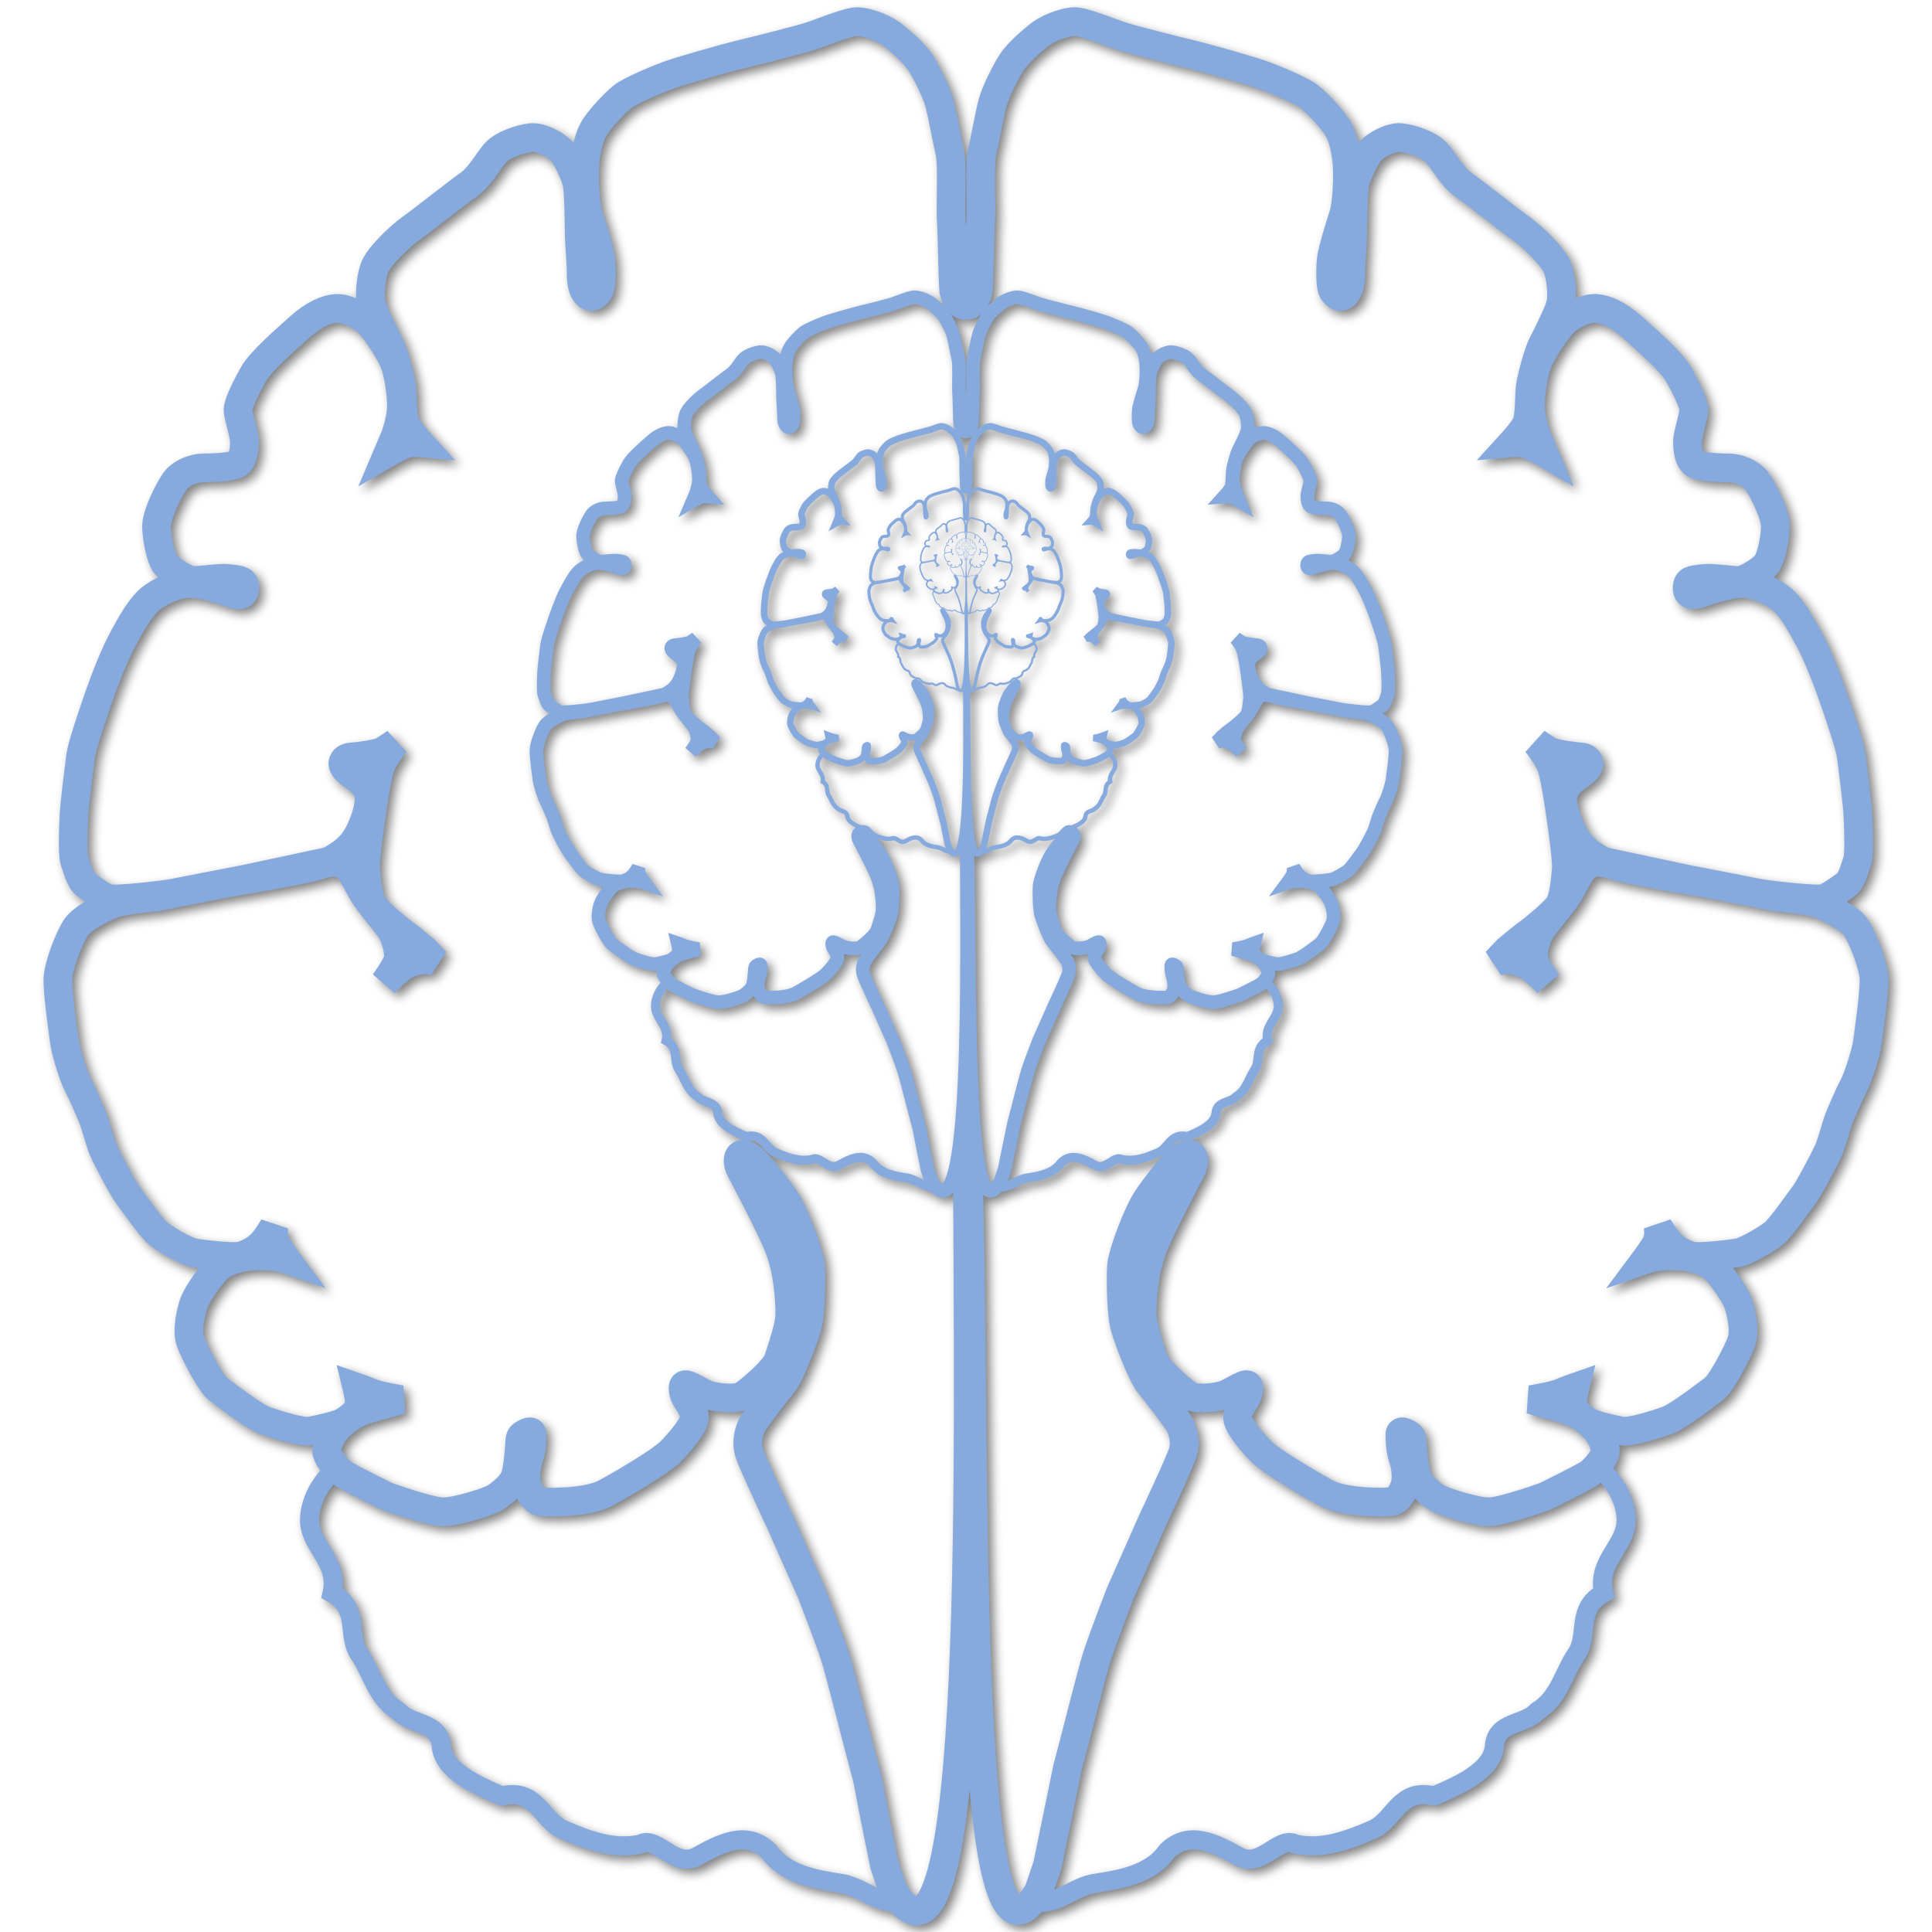
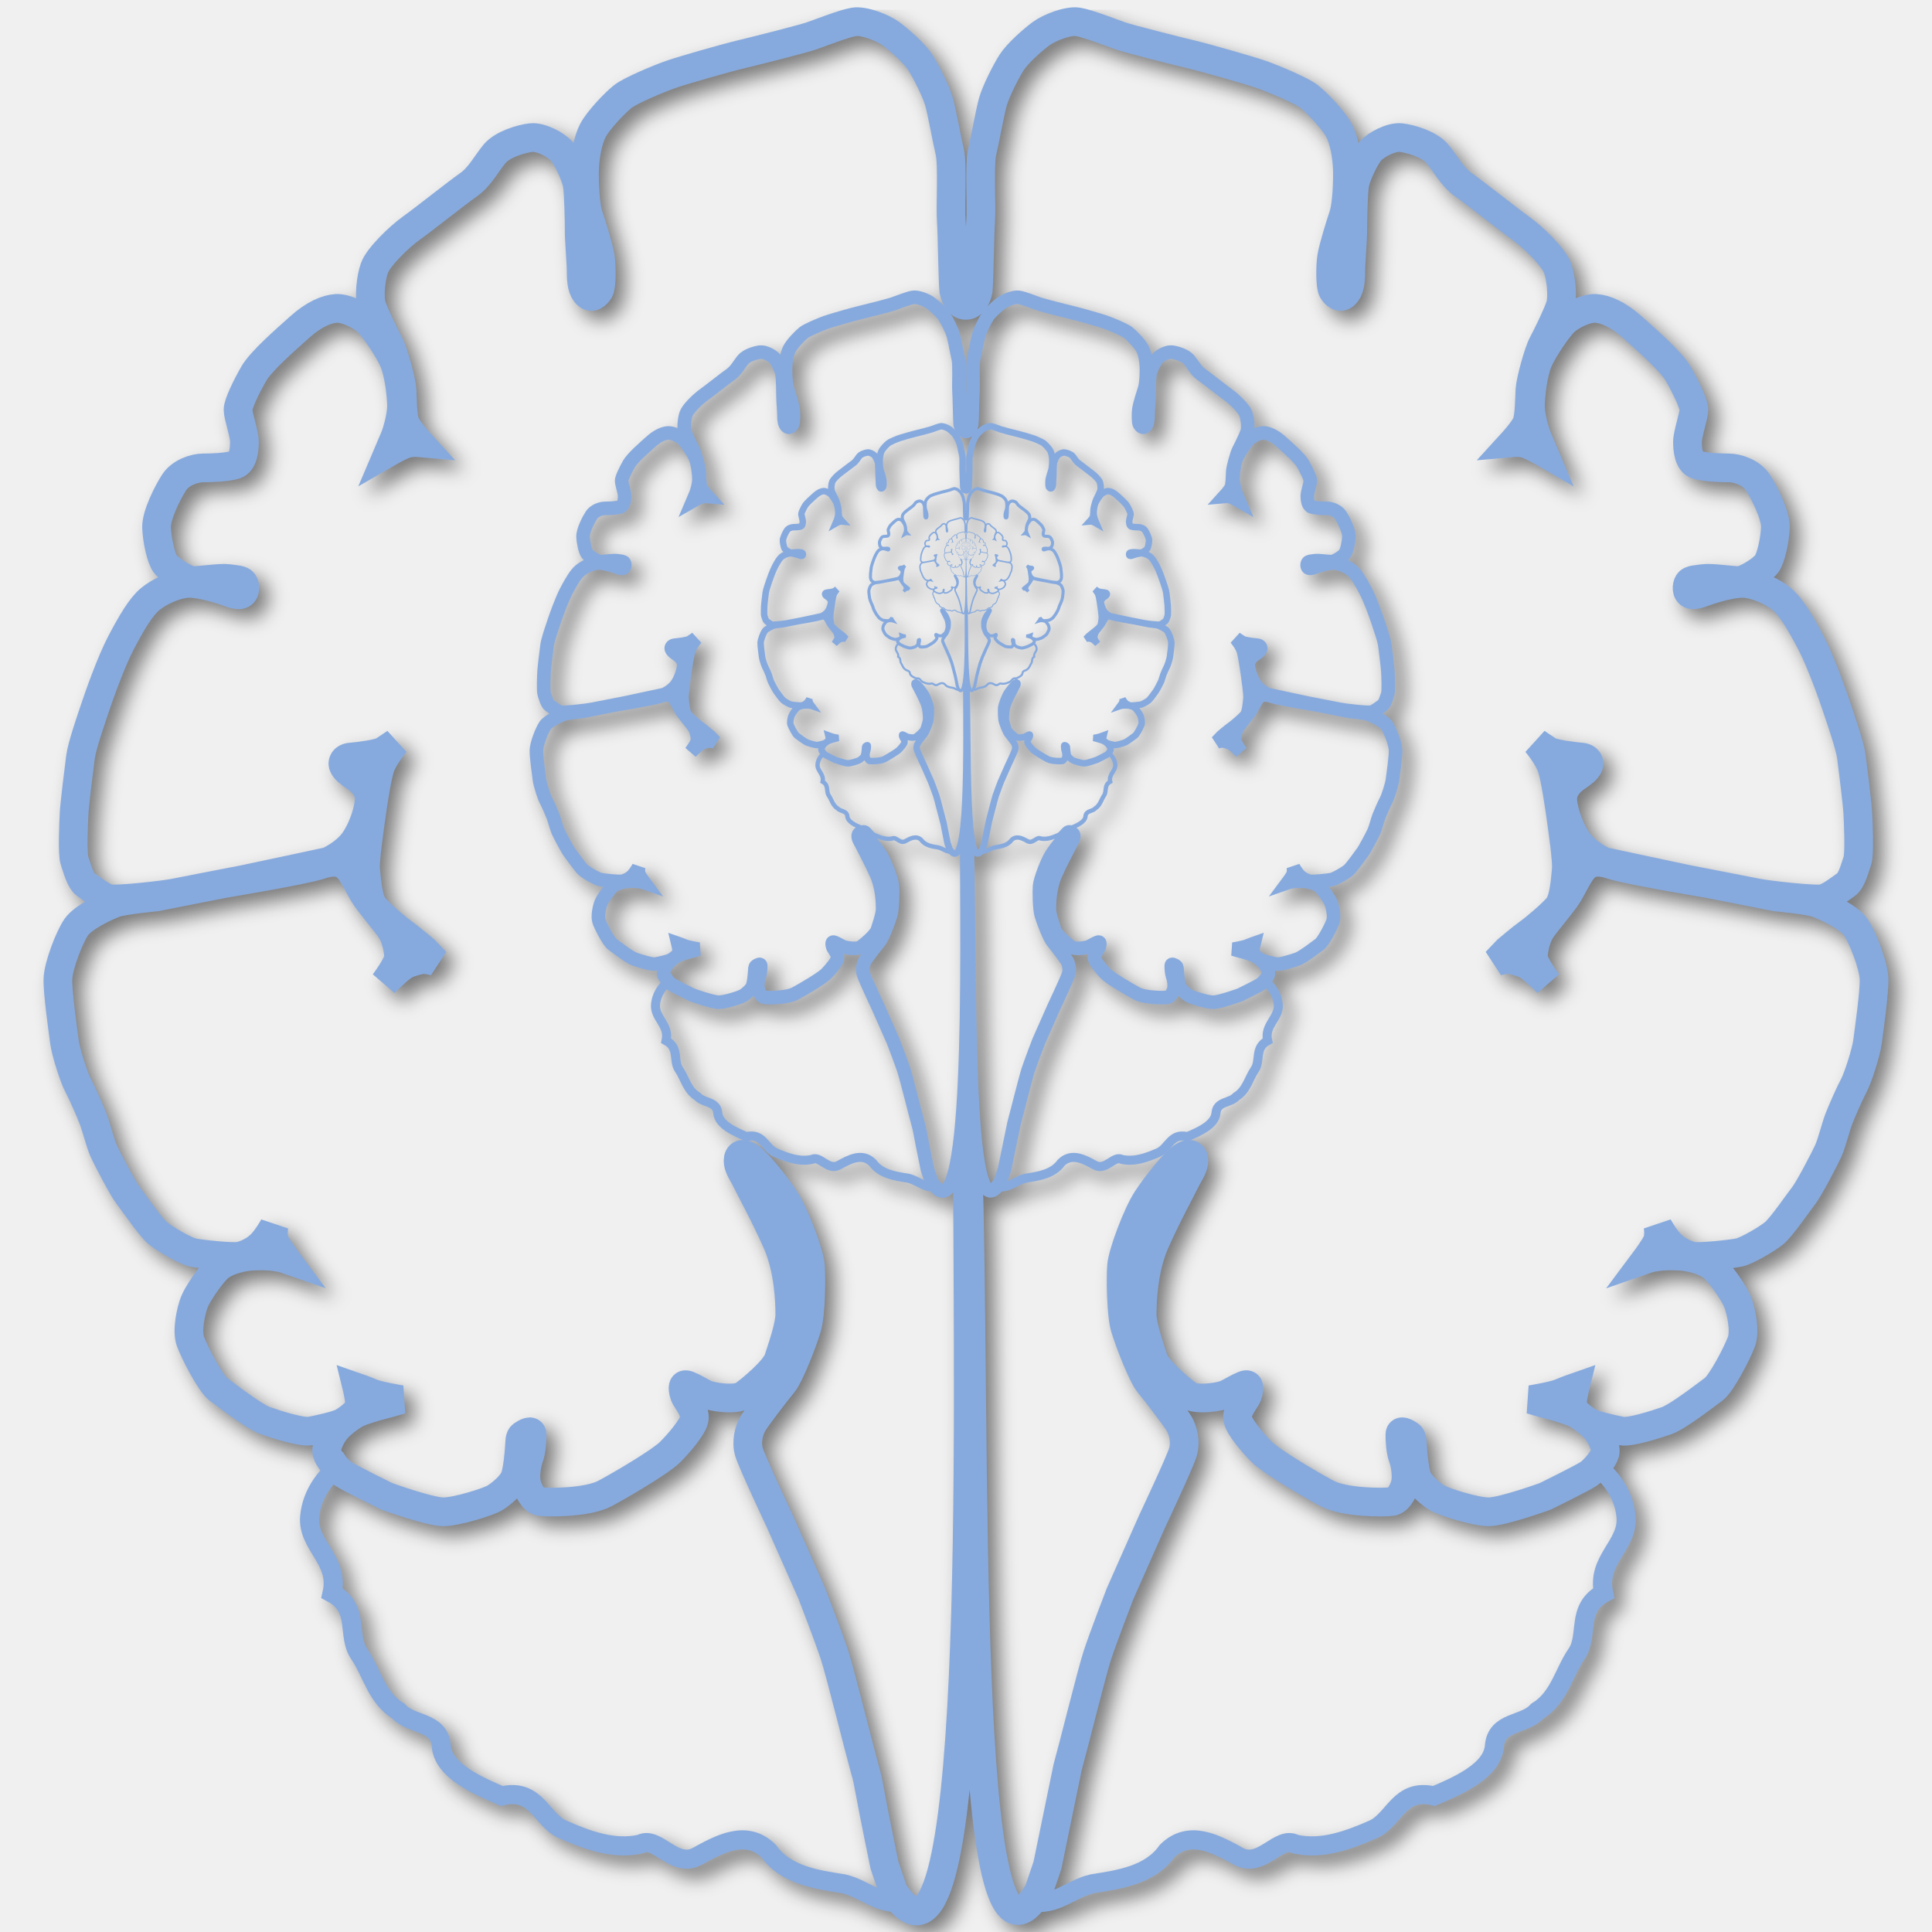
<svg xmlns="http://www.w3.org/2000/svg" xmlns:xlink="http://www.w3.org/1999/xlink" width="57mm" height="57mm" viewBox="0 0 201.969 201.969" id="svg4184" version="1.1">
  <defs id="defs4186">
    <filter style="color-interpolation-filters:sRGB;" id="filter4828">
      <feOffset dy="3" dx="3" id="feOffset4830" />
      <feGaussianBlur stdDeviation="3" result="blur" id="feGaussianBlur4832" />
      <feFlood flood-color="rgb(0,0,0)" flood-opacity="1" result="flood" id="feFlood4834" />
      <feComposite in="flood" in2="SourceGraphic" operator="in" result="composite" id="feComposite4836" />
      <feBlend in="blur" in2="composite" mode="normal" id="feBlend4838" />
    </filter>
    <filter style="color-interpolation-filters:sRGB;" id="filter4902">
      <feFlood flood-opacity="0.498" flood-color="rgb(0,0,0)" result="flood" id="feFlood4904" />
      <feComposite in="flood" in2="SourceGraphic" operator="in" result="composite1" id="feComposite4906" />
      <feGaussianBlur in="composite1" stdDeviation="0.5" result="blur" id="feGaussianBlur4908" />
      <feOffset dx="0.5" dy="0.5" result="offset" id="feOffset4910" />
      <feComposite in="SourceGraphic" in2="offset" operator="over" result="composite2" id="feComposite4912" />
    </filter>
    <filter style="color-interpolation-filters:sRGB;" id="filter5012">
      <feFlood flood-opacity="0.498" flood-color="rgb(0,0,0)" result="flood" id="feFlood5014" />
      <feComposite in="flood" in2="SourceGraphic" operator="in" result="composite1" id="feComposite5016" />
      <feGaussianBlur in="composite1" stdDeviation="0.5" result="blur" id="feGaussianBlur5018" />
      <feOffset dx="0.5" dy="0.5" result="offset" id="feOffset5020" />
      <feComposite in="SourceGraphic" in2="offset" operator="over" result="composite2" id="feComposite5022" />
    </filter>
+     <filter style="color-interpolation-filters:sRGB;" id="filter4183">
+       <feFlood flood-opacity="0.498" flood-color="rgb(0,0,0)" result="flood" id="feFlood4185" />
+       <feComposite in="flood" in2="SourceGraphic" operator="in" result="composite1" id="feComposite4187" />
+       <feGaussianBlur in="composite1" stdDeviation="1" result="blur" id="feGaussianBlur4189" />
+       <feOffset dx="1" dy="1" result="offset" id="feOffset4191" />
+       <feComposite in="SourceGraphic" in2="offset" operator="over" result="composite2" id="feComposite4193" />
+     </filter>
  </defs>
-   <g id="layer2" style="display:inline">
+   <g id="layer2" style="display:none">
    <rect style="color:#000000;display:inline;overflow:visible;visibility:visible;opacity:1;fill:#ffffff;fill-opacity:1;fill-rule:nonzero;stroke:none;stroke-width:5;stroke-linecap:round;stroke-linejoin:miter;stroke-miterlimit:4;stroke-dasharray:none;stroke-dashoffset:0;stroke-opacity:0.529;marker:none;enable-background:accumulate" id="rect4826" width="212" height="213" x="-5" y="-2.031" />
  </g>
  <g id="layer1" transform="translate(-240.7145,-186.0251)">
-     <g id="g4997" style="filter:url(#filter5012)">
-       <use height="100%" width="100%" transform="matrix(0.00262015,0,0,0.00262015,340.8034,242.2857)" id="use4995" xlink:href="#g4982" y="0" x="0" />
-       <g id="g4982">
-         <use x="0" y="0" xlink:href="#g4969" id="use4980" transform="matrix(0.05074053,0,0,0.05074053,324.3607,230.6058)" width="100%" height="100%" />
-         <g id="g4969">
-           <use height="100%" width="100%" transform="matrix(0.2261705,0,0,0.2261705,264.4165,188.002)" id="use4967" xlink:href="#g4813" y="0" x="0" />
-           <g style="" transform="translate(4.555817,35.92879)" id="g4813">
-             <g id="g4959">
-               <use x="0" y="0" xlink:href="#g4944" id="use4949" transform="matrix(0.4730649,0,0,0.4730649,177.6524,109.096)" width="100%" height="100%" />
-               <g style="" id="g4944">
+     <g id="g4997" style="filter:url(#filter4183)">
+       <use height="100%" width="100%" transform="matrix(0.00262015,0,0,0.00262015,340.8034,242.2857)" id="use4995" xlink:href="#g4982" y="0" x="0" style="" />
+       <g id="g4982" style="">
+         <use x="0" y="0" xlink:href="#g4969" id="use4980" transform="matrix(0.05074053,0,0,0.05074053,324.3607,230.6058)" width="100%" height="100%" style="" />
+         <g id="g4969" style="">
+           <use height="100%" width="100%" transform="matrix(0.2261705,0,0,0.2261705,264.4165,188.002)" id="use4967" xlink:href="#g4813" y="0" x="0" style="" />
+           <g transform="translate(4.555817,35.92879)" id="g4813" style="">
+             <g id="g4959" style="">
+               <use x="0" y="0" xlink:href="#g4944" id="use4949" transform="matrix(0.4730649,0,0,0.4730649,177.6524,109.096)" width="100%" height="100%" style="" />
+               <g id="g4944" style="">
                <path id="path4918" d="m 402.163,302.758 c 2.133,1.228 3.764,3.413 3.979,5.886 0.269,2.997 -3.126,4.506 -2.342,7.993 -2.976,1.608 -1.481,4.457 -2.855,6.392 -1.345,1.995 -1.793,4.553 -4.086,5.957 -1.347,1.508 -4.265,0.997 -4.477,3.652 -0.207,2.595 -3.871,4.16 -6.318,5.205 -3.655,-0.874 -4.122,2.522 -6.392,3.51 -2.588,1.127 -5.331,2.142 -8.103,1.524 -1.729,-0.922 -3.496,2.516 -5.867,1.319 -2.391,-1.319 -5.198,-2.891 -7.536,-0.588 -1.782,2.518 -4.997,2.974 -7.826,3.419 -2.477,0.561 -4.171,2.743 -6.973,1.632" style="display:inline;opacity:1;fill:none;fill-opacity:1;stroke:#87aade;stroke-width:2;stroke-miterlimit:4;stroke-dasharray:none;stroke-opacity:1;enable-background:new;" />
-                 <path id="path4193" d="m 337.31,270.514 c 1.021,28.982 -0.833,91.305 7.423,77.291 l 0.924,-2.714 c 2.103,-10.219 2.103,-10.219 2.103,-10.219 0.616,-2.206 2.515,-9.897 3.113,-11.734 0.599,-1.838 2.378,-6.446 2.378,-6.446 l 3.335,-7.53 c 0,0 2.905,-6.168 3.233,-7.262 0.328,-1.094 -8.5e-4,-2.259 -0.36,-2.904 -0.359,-0.645 -2.464,-3.389 -3.181,-4.25 -0.718,-0.86 -2.104,-4.464 -2.514,-5.862 -0.41,-1.398 -0.463,-5.11 -0.36,-6.454 0.103,-1.345 1.642,-5.433 2.668,-6.992 1.026,-1.56 2.925,-3.926 3.797,-4.465 0.872,-0.538 1.18,0.053 1.077,0.699 -0.103,0.645 -0.565,1.236 -0.924,1.99 -0.359,0.753 -1.898,3.55 -3.13,6.347 -1.231,2.797 -1.334,6.239 -1.334,7.477 0,1.238 0.821,3.55 1.181,4.68 0.36,1.13 2.823,3.174 3.643,3.765 0.821,0.591 3.335,0.215 4.002,-0.108 0.667,-0.322 1.13,-0.646 1.796,-0.914 0.668,-0.269 0.564,0.377 0.462,0.807 -0.102,0.43 -0.206,0.484 -0.462,0.914 -0.256,0.43 -0.77,1.129 -0.615,1.883 0.153,0.754 1.538,2.421 2.514,3.389 0.975,0.968 4.875,3.281 6.773,4.303 1.898,1.022 6.105,0.97 6.824,0.861 0.718,-0.108 1.334,-1.344 1.437,-2.098 0.103,-0.754 -0.051,-1.829 -0.307,-2.528 -0.257,-0.699 -0.307,-1.775 -0.307,-2.367 0,-0.595 0.719,-0.165 1.026,0.051 0.307,0.215 0.257,0.699 0.307,1.344 0.051,0.646 0.154,1.991 0.41,2.905 0.257,0.915 1.539,1.936 2.164,2.318 0.624,0.381 3.942,1.448 5.379,1.448 1.437,0 5.901,-1.614 5.901,-1.614 0,0 3.951,-1.936 4.566,-2.367 0.616,-0.43 1.538,-1.559 1.693,-2.151 0.153,-0.591 -0.359,-1.722 -0.924,-2.42 -0.565,-0.699 -1.693,-1.507 -2.258,-1.775 -0.565,-0.268 -2.002,-0.7 -2.668,-0.861 -0.667,-0.161 -1.898,-0.538 -1.898,-0.538 0,0 2.31,-0.374 3.079,-0.698 0.769,-0.324 1.539,-0.592 1.539,-0.592 0,0 -0.359,1.451 -0.256,1.99 0.103,0.539 1.181,1.345 1.745,1.668 0.564,0.322 2.515,0.753 3.387,0.914 0.873,0.162 3.438,-0.646 4.67,-1.076 1.231,-0.43 4.105,-2.689 4.926,-3.281 0.821,-0.591 2.514,-3.873 2.924,-5.002 0.41,-1.129 -0.051,-3.227 -0.41,-4.141 -0.36,-0.914 -1.694,-2.797 -2.412,-3.496 -0.718,-0.7 -1.95,-1.022 -2.771,-1.183 -0.821,-0.159 -2.309,-0.159 -3.129,-0.051 -0.821,0.106 -1.282,0.268 -1.282,0.268 0,0 0.924,-1.238 1.18,-1.829 0.257,-0.591 0.103,-1.614 0.103,-1.614 0,0 0.616,1.13 1.282,1.829 0.667,0.699 1.59,1.129 2.309,1.291 0.719,0.161 4.105,-0.216 4.875,-0.377 0.77,-0.161 2.925,-1.398 3.694,-2.044 0.77,-0.645 2.565,-3.28 3.079,-3.926 0.513,-0.645 2.207,-3.874 2.566,-4.68 0.359,-0.806 0.77,-2.474 1.077,-3.281 0.309,-0.806 1.181,-2.797 1.591,-3.55 0.41,-0.753 1.283,-3.442 1.428,-4.581 0.145,-1.138 0.726,-5.154 0.675,-6.552 -0.051,-1.398 -1.179,-4.303 -1.898,-5.379 -0.719,-1.076 -3.182,-2.206 -4.054,-2.528 -0.872,-0.323 -4.31,-0.646 -4.31,-0.646 l -7.081,-1.398 c 0,0 -8.416,-1.398 -10.006,-1.936 -1.59,-0.539 -2.36,-0.27 -2.924,0.268 -0.564,0.537 -1.18,1.936 -1.745,2.85 -0.565,0.914 -2.308,2.904 -2.823,3.711 -0.514,0.807 -0.77,2.099 -0.77,2.797 0,0.7 1.488,2.689 1.488,2.689 0,0 -1.231,-1.238 -1.847,-1.668 -0.616,-0.431 -0.975,-0.484 -1.744,-0.699 -0.77,-0.215 -1.796,0.161 -1.796,0.161 l 1.181,-1.238 c 0,0 1.591,-1.344 2.207,-1.774 0.616,-0.43 2.414,-1.937 3.075,-2.725 0.663,-0.789 0.774,-2.976 0.876,-3.891 0.101,-0.915 -0.41,-4.356 -0.565,-5.486 -0.154,-1.13 -0.564,-3.927 -0.924,-5.11 -0.36,-1.183 -1.642,-2.689 -1.642,-2.689 0,0 0.769,0.538 1.282,0.861 0.513,0.323 2.617,0.586 3.386,0.646 0.77,0.054 0.975,0.592 0.77,0.968 -0.205,0.376 -0.513,0.645 -1.231,1.129 -0.718,0.485 -1.334,1.183 -1.437,2.044 -0.103,0.861 0.462,2.959 1.437,4.465 0.975,1.507 2.873,2.313 2.873,2.313 0,0 7.748,1.668 8.825,1.883 1.077,0.215 6.157,1.183 7.183,1.398 1.026,0.215 6.209,0.808 6.927,0.592 0.718,-0.215 1.745,-1.023 2.36,-1.453 0.616,-0.43 0.925,-1.775 1.181,-2.474 0.257,-0.699 0.101,-4.035 0.051,-5.002 -0.05,-0.967 -0.512,-4.679 -0.666,-5.862 -0.154,-1.183 -1.077,-3.819 -1.488,-5.056 -0.41,-1.237 -1.693,-4.894 -2.771,-6.938 -1.078,-2.044 -2.052,-3.711 -3.028,-4.518 -0.975,-0.807 -2.464,-1.452 -3.643,-1.614 -1.18,-0.161 -3.079,0.43 -3.797,0.646 -0.718,0.215 -1.54,0.645 -2.052,0.484 -0.512,-0.162 -0.462,-0.915 -0.256,-1.237 0.205,-0.322 0.821,-0.322 1.591,-0.43 0.77,-0.107 2.927,0.215 3.644,0.215 0.718,0 2.462,-1.129 2.924,-1.721 0.462,-0.592 0.873,-2.528 0.924,-3.819 0.051,-1.291 -1.18,-3.711 -1.847,-4.733 -0.667,-1.023 -2.106,-1.506 -3.028,-1.506 -0.923,0 -2.462,-0.054 -3.335,-0.322 -0.872,-0.269 -0.975,-1.614 -0.975,-2.42 0,-0.806 0.666,-2.689 0.666,-3.335 0,-0.645 -0.873,-2.42 -1.642,-3.765 -0.769,-1.345 -3.387,-3.604 -4.823,-4.895 -1.437,-1.291 -2.771,-1.877 -3.797,-1.936 -1.026,-0.054 -2.618,0.753 -3.284,1.399 -0.667,0.645 -2.154,2.797 -2.719,4.088 -0.565,1.291 -0.821,3.712 -0.821,4.733 0,1.021 0.463,2.689 0.718,3.28 0.256,0.591 0.666,1.559 0.666,1.559 0,0 -1.487,-0.861 -2.103,-0.968 -0.616,-0.102 -1.181,-0.051 -1.181,-0.051 0,0 1.18,-1.291 1.488,-1.99 0.309,-0.7 0.309,-2.636 0.36,-3.55 0.052,-0.914 0.872,-3.926 1.334,-4.786 0.461,-0.861 1.591,-3.174 1.847,-4.034 0.257,-0.861 0.103,-2.797 -0.307,-3.926 -0.411,-1.129 -2.566,-3.227 -3.849,-4.141 -1.282,-0.914 -4.721,-3.657 -5.952,-4.518 -1.231,-0.861 -1.95,-2.312 -2.771,-3.281 -0.821,-0.969 -2.771,-1.56 -3.797,-1.668 -1.026,-0.108 -2.616,0.753 -3.181,1.398 -0.565,0.645 -1.488,2.581 -1.642,3.496 -0.155,0.915 -0.206,3.873 -0.206,4.895 0,1.022 -0.205,3.227 -0.205,4.25 0,1.022 -0.103,1.883 -0.616,2.367 -0.512,0.484 -1.026,0 -1.282,-0.43 -0.257,-0.43 -0.257,-2.529 -0.103,-3.496 0.154,-0.967 0.872,-3.281 1.231,-4.356 0.36,-1.076 0.461,-3.658 0.41,-4.895 -0.051,-1.237 -0.308,-2.904 -0.872,-3.98 -0.564,-1.076 -2.309,-2.904 -3.129,-3.55 -0.821,-0.645 -3.797,-1.883 -5.029,-2.313 -1.231,-0.43 -5.747,-1.721 -7.338,-2.098 -1.591,-0.377 -6.465,-1.612 -7.389,-1.936 -0.924,-0.324 -3.387,-1.292 -4.413,-1.453 -1.026,-0.161 -2.977,0.592 -3.849,1.237 -0.872,0.646 -2.462,2.044 -3.079,3.012 -0.616,0.968 -1.643,3.012 -1.95,4.088 -0.308,1.076 -0.821,3.98 -1.129,5.271 -0.309,1.291 -0.051,5.7 -0.154,7.153 -0.101,1.453 -0.153,6.239 -0.256,7.315 -0.326,1.656 -1.281,1.56 -1.281,1.56 0,0 -0.911,0.142 -1.281,-1.559 -0.103,-1.076 -0.154,-5.862 -0.256,-7.315 -0.102,-1.453 0.154,-5.862 -0.154,-7.153 -0.308,-1.291 -0.821,-4.195 -1.129,-5.271 -0.307,-1.076 -1.334,-3.12 -1.95,-4.088 -0.615,-0.968 -2.207,-2.367 -3.079,-3.012 -0.872,-0.646 -2.822,-1.398 -3.849,-1.237 -1.026,0.16 -3.489,1.129 -4.413,1.453 -0.924,0.323 -5.798,1.559 -7.389,1.936 -1.591,0.377 -6.106,1.668 -7.338,2.098 -1.232,0.43 -4.208,1.668 -5.029,2.313 -0.821,0.646 -2.566,2.474 -3.13,3.55 -0.564,1.076 -0.821,2.743 -0.872,3.98 -0.051,1.237 0.051,3.819 0.41,4.895 0.36,1.076 1.077,3.389 1.231,4.356 0.154,0.967 0.154,3.065 -0.103,3.496 -0.257,0.43 -0.77,0.914 -1.282,0.43 -0.512,-0.484 -0.616,-1.344 -0.616,-2.367 0,-1.022 -0.205,-3.227 -0.205,-4.25 0,-1.022 -0.051,-3.98 -0.205,-4.895 -0.154,-0.915 -1.077,-2.85 -1.642,-3.496 -0.565,-0.646 -2.155,-1.506 -3.181,-1.398 -1.026,0.108 -2.976,0.699 -3.797,1.668 -0.821,0.969 -1.539,2.42 -2.771,3.28 -1.231,0.861 -4.67,3.604 -5.952,4.518 -1.282,0.914 -3.438,3.012 -3.849,4.141 -0.41,1.129 -0.565,3.065 -0.307,3.926 0.257,0.861 1.386,3.174 1.847,4.034 0.462,0.86 1.282,3.872 1.334,4.786 0.051,0.914 0.051,2.85 0.36,3.55 0.308,0.699 1.488,1.99 1.488,1.99 0,0 -0.565,-0.051 -1.181,0.051 -0.615,0.107 -2.104,0.969 -2.104,0.969 0,0 0.41,-0.968 0.666,-1.559 0.256,-0.591 0.718,-2.259 0.718,-3.281 0,-1.021 -0.256,-3.442 -0.821,-4.733 -0.565,-1.291 -2.052,-3.442 -2.719,-4.088 -0.666,-0.646 -2.258,-1.453 -3.284,-1.398 -1.026,0.059 -2.36,0.646 -3.797,1.936 -1.437,1.291 -4.054,3.55 -4.823,4.895 -0.769,1.345 -1.642,3.12 -1.642,3.765 0,0.646 0.666,2.528 0.666,3.335 0,0.806 -0.103,2.151 -0.975,2.42 -0.873,0.268 -2.412,0.322 -3.335,0.322 -0.923,0 -2.36,0.484 -3.028,1.506 -0.667,1.022 -1.898,3.442 -1.847,4.733 0.051,1.291 0.462,3.227 0.924,3.819 0.463,0.592 2.207,1.721 2.924,1.721 0.718,0 2.873,-0.322 3.644,-0.215 0.77,0.108 1.386,0.108 1.591,0.43 0.205,0.322 0.256,1.076 -0.256,1.238 -0.512,0.161 -1.334,-0.268 -2.052,-0.484 -0.718,-0.215 -2.617,-0.807 -3.797,-0.646 -1.18,0.161 -2.668,0.807 -3.643,1.614 -0.975,0.806 -1.95,2.474 -3.028,4.518 -1.078,2.044 -2.36,5.701 -2.771,6.938 -0.41,1.237 -1.334,3.873 -1.488,5.056 -0.154,1.183 -0.616,4.895 -0.666,5.862 -0.051,0.968 -0.205,4.303 0.051,5.002 0.256,0.698 0.565,2.043 1.181,2.473 0.616,0.43 1.642,1.237 2.36,1.453 0.718,0.215 5.901,-0.377 6.927,-0.592 1.026,-0.215 6.106,-1.183 7.184,-1.398 1.077,-0.215 8.825,-1.883 8.825,-1.883 0,0 1.898,-0.807 2.873,-2.313 0.975,-1.506 1.539,-3.604 1.437,-4.465 -0.103,-0.861 -0.718,-1.559 -1.437,-2.044 -0.718,-0.484 -1.026,-0.753 -1.231,-1.129 -0.205,-0.376 0,-0.914 0.77,-0.968 0.77,-0.059 2.873,-0.322 3.386,-0.646 0.513,-0.322 1.282,-0.861 1.282,-0.861 0,0 -1.282,1.506 -1.642,2.689 -0.36,1.183 -0.77,3.98 -0.924,5.11 -0.154,1.13 -0.666,4.571 -0.565,5.486 0.102,0.915 0.214,3.102 0.876,3.891 0.663,0.789 2.459,2.295 3.075,2.726 0.616,0.43 2.207,1.775 2.207,1.775 l 1.181,1.238 c 0,0 -1.026,-0.377 -1.796,-0.161 -0.77,0.215 -1.129,0.269 -1.744,0.699 -0.615,0.43 -1.847,1.668 -1.847,1.668 0,0 1.488,-1.99 1.488,-2.689 0,-0.699 -0.256,-1.99 -0.77,-2.797 -0.514,-0.807 -2.258,-2.797 -2.822,-3.711 -0.565,-0.914 -1.18,-2.313 -1.745,-2.85 -0.564,-0.536 -1.334,-0.807 -2.924,-0.268 -1.59,0.539 -10.006,1.936 -10.006,1.936 l -7.08,1.397 c 0,0 -3.438,0.322 -4.31,0.646 -0.872,0.322 -3.335,1.453 -4.054,2.528 -0.719,1.076 -1.847,3.98 -1.898,5.379 -0.051,1.398 0.53,5.414 0.675,6.552 0.146,1.139 1.018,3.828 1.429,4.581 0.41,0.753 1.282,2.742 1.59,3.549 0.307,0.807 0.718,2.474 1.077,3.281 0.359,0.807 2.052,4.034 2.566,4.68 0.513,0.646 2.309,3.281 3.079,3.926 0.77,0.646 2.924,1.883 3.694,2.044 0.77,0.161 4.156,0.538 4.875,0.377 0.719,-0.16 1.642,-0.592 2.309,-1.291 0.666,-0.699 1.283,-1.829 1.283,-1.829 0,0 -0.154,1.022 0.103,1.613 0.257,0.591 1.18,1.829 1.18,1.829 0,0 -0.462,-0.161 -1.282,-0.268 -0.821,-0.108 -2.308,-0.108 -3.129,0.051 -0.821,0.16 -2.052,0.484 -2.771,1.183 -0.718,0.699 -2.052,2.582 -2.412,3.496 -0.36,0.914 -0.821,3.012 -0.41,4.141 0.41,1.129 2.103,4.41 2.924,5.002 0.821,0.591 3.694,2.85 4.926,3.28 1.231,0.43 3.797,1.237 4.67,1.076 0.873,-0.161 2.823,-0.592 3.387,-0.914 0.564,-0.322 1.642,-1.129 1.745,-1.668 0.103,-0.539 -0.256,-1.99 -0.256,-1.99 0,0 0.77,0.268 1.539,0.592 0.769,0.323 3.079,0.698 3.079,0.698 0,0 -1.231,0.377 -1.898,0.538 -0.666,0.16 -2.103,0.592 -2.668,0.861 -0.565,0.268 -1.693,1.076 -2.258,1.775 -0.565,0.698 -1.077,1.829 -0.924,2.42 0.154,0.592 1.077,1.721 1.693,2.152 0.615,0.43 4.566,2.367 4.566,2.367 0,0 4.464,1.614 5.901,1.614 1.437,0 4.755,-1.066 5.379,-1.448 0.625,-0.382 1.907,-1.403 2.164,-2.317 0.257,-0.914 0.36,-2.259 0.41,-2.905 0.051,-0.646 0,-1.129 0.307,-1.344 0.307,-0.215 1.026,-0.646 1.026,-0.051 0,0.592 -0.051,1.668 -0.307,2.367 -0.257,0.698 -0.41,1.775 -0.307,2.528 0.103,0.754 0.718,1.99 1.437,2.098 0.718,0.109 4.926,0.162 6.824,-0.861 1.898,-1.022 5.798,-3.335 6.773,-4.303 0.975,-0.968 2.36,-2.635 2.514,-3.389 0.154,-0.754 -0.36,-1.453 -0.616,-1.883 -0.256,-0.43 -0.36,-0.484 -0.462,-0.914 -0.102,-0.43 -0.205,-1.076 0.462,-0.807 0.666,0.268 1.129,0.592 1.796,0.914 0.667,0.322 3.181,0.699 4.002,0.108 0.821,-0.591 3.284,-2.635 3.643,-3.765 0.36,-1.13 1.181,-3.442 1.181,-4.68 0,-1.237 -0.103,-4.68 -1.334,-7.477 -1.232,-2.797 -2.771,-5.594 -3.13,-6.347 -0.359,-0.753 -0.821,-1.344 -0.924,-1.99 -0.103,-0.646 0.205,-1.237 1.077,-0.699 0.872,0.539 2.771,2.905 3.797,4.465 1.026,1.559 2.566,5.647 2.668,6.992 0.103,1.344 0.051,5.056 -0.36,6.454 -0.41,1.398 -1.796,5.002 -2.514,5.862 -0.718,0.861 -2.822,3.604 -3.181,4.25 -0.359,0.646 -0.688,1.811 -0.36,2.905 0.329,1.094 3.233,7.262 3.233,7.262 l 3.335,7.53 c 0,0 1.779,4.608 2.378,6.446 0.599,1.837 2.497,9.528 3.113,11.734 0.615,2.206 0,0 2.103,10.219 l 0.924,2.714 c 9.097,14.156 7.78,-48.099 7.749,-77.209" style="display:inline;opacity:1;fill:none;fill-opacity:1;stroke:#87aade;stroke-width:3;stroke-miterlimit:4;stroke-dasharray:none;stroke-opacity:1;enable-background:new" />
-                 <use style="" height="100%" width="100%" transform="matrix(-1,0,0,1,674.6752,0)" id="use4942" xlink:href="#path4918" y="0" x="0" />
-                 <path style="fill:#87aade;fill-opacity:1;fill-rule:evenodd;stroke:#87aade;stroke-width:0.881px;stroke-linecap:butt;stroke-linejoin:miter;stroke-opacity:1" d="m 337.346,273.502 0,-4.898" id="path4951" />
+                 <path id="path4193" d="m 337.31,270.514 c 1.021,28.982 -0.833,91.305 7.423,77.291 l 0.924,-2.714 c 2.103,-10.219 2.103,-10.219 2.103,-10.219 0.616,-2.206 2.515,-9.897 3.113,-11.734 0.599,-1.838 2.378,-6.446 2.378,-6.446 l 3.335,-7.53 c 0,0 2.905,-6.168 3.233,-7.262 0.328,-1.094 -8.5e-4,-2.259 -0.36,-2.904 -0.359,-0.645 -2.464,-3.389 -3.181,-4.25 -0.718,-0.86 -2.104,-4.464 -2.514,-5.862 -0.41,-1.398 -0.463,-5.11 -0.36,-6.454 0.103,-1.345 1.642,-5.433 2.668,-6.992 1.026,-1.56 2.925,-3.926 3.797,-4.465 0.872,-0.538 1.18,0.053 1.077,0.699 -0.103,0.645 -0.565,1.236 -0.924,1.99 -0.359,0.753 -1.898,3.55 -3.13,6.347 -1.231,2.797 -1.334,6.239 -1.334,7.477 0,1.238 0.821,3.55 1.181,4.68 0.36,1.13 2.823,3.174 3.643,3.765 0.821,0.591 3.335,0.215 4.002,-0.108 0.667,-0.322 1.13,-0.646 1.796,-0.914 0.668,-0.269 0.564,0.377 0.462,0.807 -0.102,0.43 -0.206,0.484 -0.462,0.914 -0.256,0.43 -0.77,1.129 -0.615,1.883 0.153,0.754 1.538,2.421 2.514,3.389 0.975,0.968 4.875,3.281 6.773,4.303 1.898,1.022 6.105,0.97 6.824,0.861 0.718,-0.108 1.334,-1.344 1.437,-2.098 0.103,-0.754 -0.051,-1.829 -0.307,-2.528 -0.257,-0.699 -0.307,-1.775 -0.307,-2.367 0,-0.595 0.719,-0.165 1.026,0.051 0.307,0.215 0.257,0.699 0.307,1.344 0.051,0.646 0.154,1.991 0.41,2.905 0.257,0.915 1.539,1.936 2.164,2.318 0.624,0.381 3.942,1.448 5.379,1.448 1.437,0 5.901,-1.614 5.901,-1.614 0,0 3.951,-1.936 4.566,-2.367 0.616,-0.43 1.538,-1.559 1.693,-2.151 0.153,-0.591 -0.359,-1.722 -0.924,-2.42 -0.565,-0.699 -1.693,-1.507 -2.258,-1.775 -0.565,-0.268 -2.002,-0.7 -2.668,-0.861 -0.667,-0.161 -1.898,-0.538 -1.898,-0.538 0,0 2.31,-0.374 3.079,-0.698 0.769,-0.324 1.539,-0.592 1.539,-0.592 0,0 -0.359,1.451 -0.256,1.99 0.103,0.539 1.181,1.345 1.745,1.668 0.564,0.322 2.515,0.753 3.387,0.914 0.873,0.162 3.438,-0.646 4.67,-1.076 1.231,-0.43 4.105,-2.689 4.926,-3.281 0.821,-0.591 2.514,-3.873 2.924,-5.002 0.41,-1.129 -0.051,-3.227 -0.41,-4.141 -0.36,-0.914 -1.694,-2.797 -2.412,-3.496 -0.718,-0.7 -1.95,-1.022 -2.771,-1.183 -0.821,-0.159 -2.309,-0.159 -3.129,-0.051 -0.821,0.106 -1.282,0.268 -1.282,0.268 0,0 0.924,-1.238 1.18,-1.829 0.257,-0.591 0.103,-1.614 0.103,-1.614 0,0 0.616,1.13 1.282,1.829 0.667,0.699 1.59,1.129 2.309,1.291 0.719,0.161 4.105,-0.216 4.875,-0.377 0.77,-0.161 2.925,-1.398 3.694,-2.044 0.77,-0.645 2.565,-3.28 3.079,-3.926 0.513,-0.645 2.207,-3.874 2.566,-4.68 0.359,-0.806 0.77,-2.474 1.077,-3.281 0.309,-0.806 1.181,-2.797 1.591,-3.55 0.41,-0.753 1.283,-3.442 1.428,-4.581 0.145,-1.138 0.726,-5.154 0.675,-6.552 -0.051,-1.398 -1.179,-4.303 -1.898,-5.379 -0.719,-1.076 -3.182,-2.206 -4.054,-2.528 -0.872,-0.323 -4.31,-0.646 -4.31,-0.646 l -7.081,-1.398 c 0,0 -8.416,-1.398 -10.006,-1.936 -1.59,-0.539 -2.36,-0.27 -2.924,0.268 -0.564,0.537 -1.18,1.936 -1.745,2.85 -0.565,0.914 -2.308,2.904 -2.823,3.711 -0.514,0.807 -0.77,2.099 -0.77,2.797 0,0.7 1.488,2.689 1.488,2.689 0,0 -1.231,-1.238 -1.847,-1.668 -0.616,-0.431 -0.975,-0.484 -1.744,-0.699 -0.77,-0.215 -1.796,0.161 -1.796,0.161 l 1.181,-1.238 c 0,0 1.591,-1.344 2.207,-1.774 0.616,-0.43 2.414,-1.937 3.075,-2.725 0.663,-0.789 0.774,-2.976 0.876,-3.891 0.101,-0.915 -0.41,-4.356 -0.565,-5.486 -0.154,-1.13 -0.564,-3.927 -0.924,-5.11 -0.36,-1.183 -1.642,-2.689 -1.642,-2.689 0,0 0.769,0.538 1.282,0.861 0.513,0.323 2.617,0.586 3.386,0.646 0.77,0.054 0.975,0.592 0.77,0.968 -0.205,0.376 -0.513,0.645 -1.231,1.129 -0.718,0.485 -1.334,1.183 -1.437,2.044 -0.103,0.861 0.462,2.959 1.437,4.465 0.975,1.507 2.873,2.313 2.873,2.313 0,0 7.748,1.668 8.825,1.883 1.077,0.215 6.157,1.183 7.183,1.398 1.026,0.215 6.209,0.808 6.927,0.592 0.718,-0.215 1.745,-1.023 2.36,-1.453 0.616,-0.43 0.925,-1.775 1.181,-2.474 0.257,-0.699 0.101,-4.035 0.051,-5.002 -0.05,-0.967 -0.512,-4.679 -0.666,-5.862 -0.154,-1.183 -1.077,-3.819 -1.488,-5.056 -0.41,-1.237 -1.693,-4.894 -2.771,-6.938 -1.078,-2.044 -2.052,-3.711 -3.028,-4.518 -0.975,-0.807 -2.464,-1.452 -3.643,-1.614 -1.18,-0.161 -3.079,0.43 -3.797,0.646 -0.718,0.215 -1.54,0.645 -2.052,0.484 -0.512,-0.162 -0.462,-0.915 -0.256,-1.237 0.205,-0.322 0.821,-0.322 1.591,-0.43 0.77,-0.107 2.927,0.215 3.644,0.215 0.718,0 2.462,-1.129 2.924,-1.721 0.462,-0.592 0.873,-2.528 0.924,-3.819 0.051,-1.291 -1.18,-3.711 -1.847,-4.733 -0.667,-1.023 -2.106,-1.506 -3.028,-1.506 -0.923,0 -2.462,-0.054 -3.335,-0.322 -0.872,-0.269 -0.975,-1.614 -0.975,-2.42 0,-0.806 0.666,-2.689 0.666,-3.335 0,-0.645 -0.873,-2.42 -1.642,-3.765 -0.769,-1.345 -3.387,-3.604 -4.823,-4.895 -1.437,-1.291 -2.771,-1.877 -3.797,-1.936 -1.026,-0.054 -2.618,0.753 -3.284,1.399 -0.667,0.645 -2.154,2.797 -2.719,4.088 -0.565,1.291 -0.821,3.712 -0.821,4.733 0,1.021 0.463,2.689 0.718,3.28 0.256,0.591 0.666,1.559 0.666,1.559 0,0 -1.487,-0.861 -2.103,-0.968 -0.616,-0.102 -1.181,-0.051 -1.181,-0.051 0,0 1.18,-1.291 1.488,-1.99 0.309,-0.7 0.309,-2.636 0.36,-3.55 0.052,-0.914 0.872,-3.926 1.334,-4.786 0.461,-0.861 1.591,-3.174 1.847,-4.034 0.257,-0.861 0.103,-2.797 -0.307,-3.926 -0.411,-1.129 -2.566,-3.227 -3.849,-4.141 -1.282,-0.914 -4.721,-3.657 -5.952,-4.518 -1.231,-0.861 -1.95,-2.312 -2.771,-3.281 -0.821,-0.969 -2.771,-1.56 -3.797,-1.668 -1.026,-0.108 -2.616,0.753 -3.181,1.398 -0.565,0.645 -1.488,2.581 -1.642,3.496 -0.155,0.915 -0.206,3.873 -0.206,4.895 0,1.022 -0.205,3.227 -0.205,4.25 0,1.022 -0.103,1.883 -0.616,2.367 -0.512,0.484 -1.026,0 -1.282,-0.43 -0.257,-0.43 -0.257,-2.529 -0.103,-3.496 0.154,-0.967 0.872,-3.281 1.231,-4.356 0.36,-1.076 0.461,-3.658 0.41,-4.895 -0.051,-1.237 -0.308,-2.904 -0.872,-3.98 -0.564,-1.076 -2.309,-2.904 -3.129,-3.55 -0.821,-0.645 -3.797,-1.883 -5.029,-2.313 -1.231,-0.43 -5.747,-1.721 -7.338,-2.098 -1.591,-0.377 -6.465,-1.612 -7.389,-1.936 -0.924,-0.324 -3.387,-1.292 -4.413,-1.453 -1.026,-0.161 -2.977,0.592 -3.849,1.237 -0.872,0.646 -2.462,2.044 -3.079,3.012 -0.616,0.968 -1.643,3.012 -1.95,4.088 -0.308,1.076 -0.821,3.98 -1.129,5.271 -0.309,1.291 -0.051,5.7 -0.154,7.153 -0.101,1.453 -0.153,6.239 -0.256,7.315 -0.326,1.656 -1.281,1.56 -1.281,1.56 0,0 -0.911,0.142 -1.281,-1.559 -0.103,-1.076 -0.154,-5.862 -0.256,-7.315 -0.102,-1.453 0.154,-5.862 -0.154,-7.153 -0.308,-1.291 -0.821,-4.195 -1.129,-5.271 -0.307,-1.076 -1.334,-3.12 -1.95,-4.088 -0.615,-0.968 -2.207,-2.367 -3.079,-3.012 -0.872,-0.646 -2.822,-1.398 -3.849,-1.237 -1.026,0.16 -3.489,1.129 -4.413,1.453 -0.924,0.323 -5.798,1.559 -7.389,1.936 -1.591,0.377 -6.106,1.668 -7.338,2.098 -1.232,0.43 -4.208,1.668 -5.029,2.313 -0.821,0.646 -2.566,2.474 -3.13,3.55 -0.564,1.076 -0.821,2.743 -0.872,3.98 -0.051,1.237 0.051,3.819 0.41,4.895 0.36,1.076 1.077,3.389 1.231,4.356 0.154,0.967 0.154,3.065 -0.103,3.496 -0.257,0.43 -0.77,0.914 -1.282,0.43 -0.512,-0.484 -0.616,-1.344 -0.616,-2.367 0,-1.022 -0.205,-3.227 -0.205,-4.25 0,-1.022 -0.051,-3.98 -0.205,-4.895 -0.154,-0.915 -1.077,-2.85 -1.642,-3.496 -0.565,-0.646 -2.155,-1.506 -3.181,-1.398 -1.026,0.108 -2.976,0.699 -3.797,1.668 -0.821,0.969 -1.539,2.42 -2.771,3.28 -1.231,0.861 -4.67,3.604 -5.952,4.518 -1.282,0.914 -3.438,3.012 -3.849,4.141 -0.41,1.129 -0.565,3.065 -0.307,3.926 0.257,0.861 1.386,3.174 1.847,4.034 0.462,0.86 1.282,3.872 1.334,4.786 0.051,0.914 0.051,2.85 0.36,3.55 0.308,0.699 1.488,1.99 1.488,1.99 0,0 -0.565,-0.051 -1.181,0.051 -0.615,0.107 -2.104,0.969 -2.104,0.969 0,0 0.41,-0.968 0.666,-1.559 0.256,-0.591 0.718,-2.259 0.718,-3.281 0,-1.021 -0.256,-3.442 -0.821,-4.733 -0.565,-1.291 -2.052,-3.442 -2.719,-4.088 -0.666,-0.646 -2.258,-1.453 -3.284,-1.398 -1.026,0.059 -2.36,0.646 -3.797,1.936 -1.437,1.291 -4.054,3.55 -4.823,4.895 -0.769,1.345 -1.642,3.12 -1.642,3.765 0,0.646 0.666,2.528 0.666,3.335 0,0.806 -0.103,2.151 -0.975,2.42 -0.873,0.268 -2.412,0.322 -3.335,0.322 -0.923,0 -2.36,0.484 -3.028,1.506 -0.667,1.022 -1.898,3.442 -1.847,4.733 0.051,1.291 0.462,3.227 0.924,3.819 0.463,0.592 2.207,1.721 2.924,1.721 0.718,0 2.873,-0.322 3.644,-0.215 0.77,0.108 1.386,0.108 1.591,0.43 0.205,0.322 0.256,1.076 -0.256,1.238 -0.512,0.161 -1.334,-0.268 -2.052,-0.484 -0.718,-0.215 -2.617,-0.807 -3.797,-0.646 -1.18,0.161 -2.668,0.807 -3.643,1.614 -0.975,0.806 -1.95,2.474 -3.028,4.518 -1.078,2.044 -2.36,5.701 -2.771,6.938 -0.41,1.237 -1.334,3.873 -1.488,5.056 -0.154,1.183 -0.616,4.895 -0.666,5.862 -0.051,0.968 -0.205,4.303 0.051,5.002 0.256,0.698 0.565,2.043 1.181,2.473 0.616,0.43 1.642,1.237 2.36,1.453 0.718,0.215 5.901,-0.377 6.927,-0.592 1.026,-0.215 6.106,-1.183 7.184,-1.398 1.077,-0.215 8.825,-1.883 8.825,-1.883 0,0 1.898,-0.807 2.873,-2.313 0.975,-1.506 1.539,-3.604 1.437,-4.465 -0.103,-0.861 -0.718,-1.559 -1.437,-2.044 -0.718,-0.484 -1.026,-0.753 -1.231,-1.129 -0.205,-0.376 0,-0.914 0.77,-0.968 0.77,-0.059 2.873,-0.322 3.386,-0.646 0.513,-0.322 1.282,-0.861 1.282,-0.861 0,0 -1.282,1.506 -1.642,2.689 -0.36,1.183 -0.77,3.98 -0.924,5.11 -0.154,1.13 -0.666,4.571 -0.565,5.486 0.102,0.915 0.214,3.102 0.876,3.891 0.663,0.789 2.459,2.295 3.075,2.726 0.616,0.43 2.207,1.775 2.207,1.775 l 1.181,1.238 c 0,0 -1.026,-0.377 -1.796,-0.161 -0.77,0.215 -1.129,0.269 -1.744,0.699 -0.615,0.43 -1.847,1.668 -1.847,1.668 0,0 1.488,-1.99 1.488,-2.689 0,-0.699 -0.256,-1.99 -0.77,-2.797 -0.514,-0.807 -2.258,-2.797 -2.822,-3.711 -0.565,-0.914 -1.18,-2.313 -1.745,-2.85 -0.564,-0.536 -1.334,-0.807 -2.924,-0.268 -1.59,0.539 -10.006,1.936 -10.006,1.936 l -7.08,1.397 c 0,0 -3.438,0.322 -4.31,0.646 -0.872,0.322 -3.335,1.453 -4.054,2.528 -0.719,1.076 -1.847,3.98 -1.898,5.379 -0.051,1.398 0.53,5.414 0.675,6.552 0.146,1.139 1.018,3.828 1.429,4.581 0.41,0.753 1.282,2.742 1.59,3.549 0.307,0.807 0.718,2.474 1.077,3.281 0.359,0.807 2.052,4.034 2.566,4.68 0.513,0.646 2.309,3.281 3.079,3.926 0.77,0.646 2.924,1.883 3.694,2.044 0.77,0.161 4.156,0.538 4.875,0.377 0.719,-0.16 1.642,-0.592 2.309,-1.291 0.666,-0.699 1.283,-1.829 1.283,-1.829 0,0 -0.154,1.022 0.103,1.613 0.257,0.591 1.18,1.829 1.18,1.829 0,0 -0.462,-0.161 -1.282,-0.268 -0.821,-0.108 -2.308,-0.108 -3.129,0.051 -0.821,0.16 -2.052,0.484 -2.771,1.183 -0.718,0.699 -2.052,2.582 -2.412,3.496 -0.36,0.914 -0.821,3.012 -0.41,4.141 0.41,1.129 2.103,4.41 2.924,5.002 0.821,0.591 3.694,2.85 4.926,3.28 1.231,0.43 3.797,1.237 4.67,1.076 0.873,-0.161 2.823,-0.592 3.387,-0.914 0.564,-0.322 1.642,-1.129 1.745,-1.668 0.103,-0.539 -0.256,-1.99 -0.256,-1.99 0,0 0.77,0.268 1.539,0.592 0.769,0.323 3.079,0.698 3.079,0.698 0,0 -1.231,0.377 -1.898,0.538 -0.666,0.16 -2.103,0.592 -2.668,0.861 -0.565,0.268 -1.693,1.076 -2.258,1.775 -0.565,0.698 -1.077,1.829 -0.924,2.42 0.154,0.592 1.077,1.721 1.693,2.152 0.615,0.43 4.566,2.367 4.566,2.367 0,0 4.464,1.614 5.901,1.614 1.437,0 4.755,-1.066 5.379,-1.448 0.625,-0.382 1.907,-1.403 2.164,-2.317 0.257,-0.914 0.36,-2.259 0.41,-2.905 0.051,-0.646 0,-1.129 0.307,-1.344 0.307,-0.215 1.026,-0.646 1.026,-0.051 0,0.592 -0.051,1.668 -0.307,2.367 -0.257,0.698 -0.41,1.775 -0.307,2.528 0.103,0.754 0.718,1.99 1.437,2.098 0.718,0.109 4.926,0.162 6.824,-0.861 1.898,-1.022 5.798,-3.335 6.773,-4.303 0.975,-0.968 2.36,-2.635 2.514,-3.389 0.154,-0.754 -0.36,-1.453 -0.616,-1.883 -0.256,-0.43 -0.36,-0.484 -0.462,-0.914 -0.102,-0.43 -0.205,-1.076 0.462,-0.807 0.666,0.268 1.129,0.592 1.796,0.914 0.667,0.322 3.181,0.699 4.002,0.108 0.821,-0.591 3.284,-2.635 3.643,-3.765 0.36,-1.13 1.181,-3.442 1.181,-4.68 0,-1.237 -0.103,-4.68 -1.334,-7.477 -1.232,-2.797 -2.771,-5.594 -3.13,-6.347 -0.359,-0.753 -0.821,-1.344 -0.924,-1.99 -0.103,-0.646 0.205,-1.237 1.077,-0.699 0.872,0.539 2.771,2.905 3.797,4.465 1.026,1.559 2.566,5.647 2.668,6.992 0.103,1.344 0.051,5.056 -0.36,6.454 -0.41,1.398 -1.796,5.002 -2.514,5.862 -0.718,0.861 -2.822,3.604 -3.181,4.25 -0.359,0.646 -0.688,1.811 -0.36,2.905 0.329,1.094 3.233,7.262 3.233,7.262 l 3.335,7.53 c 0,0 1.779,4.608 2.378,6.446 0.599,1.837 2.497,9.528 3.113,11.734 0.615,2.206 0,0 2.103,10.219 l 0.924,2.714 c 9.097,14.156 7.78,-48.099 7.749,-77.209" style="display:inline;opacity:1;fill:none;fill-opacity:1;stroke:#87aade;stroke-width:3;stroke-miterlimit:4;stroke-dasharray:none;stroke-opacity:1;enable-background:new;" />
+                 <use height="100%" width="100%" transform="matrix(-1,0,0,1,674.6752,0)" id="use4942" xlink:href="#path4918" y="0" x="0" style="" />
+                 <path style="fill:#87aade;fill-opacity:1;fill-rule:evenodd;stroke:#87aade;stroke-width:0.881px;stroke-linecap:butt;stroke-linejoin:miter;stroke-opacity:1;" d="m 337.346,273.502 0,-4.898" id="path4951" />
              </g>
            </g>
          </g>
        </g>
      </g>
    </g>
  </g>
</svg>
